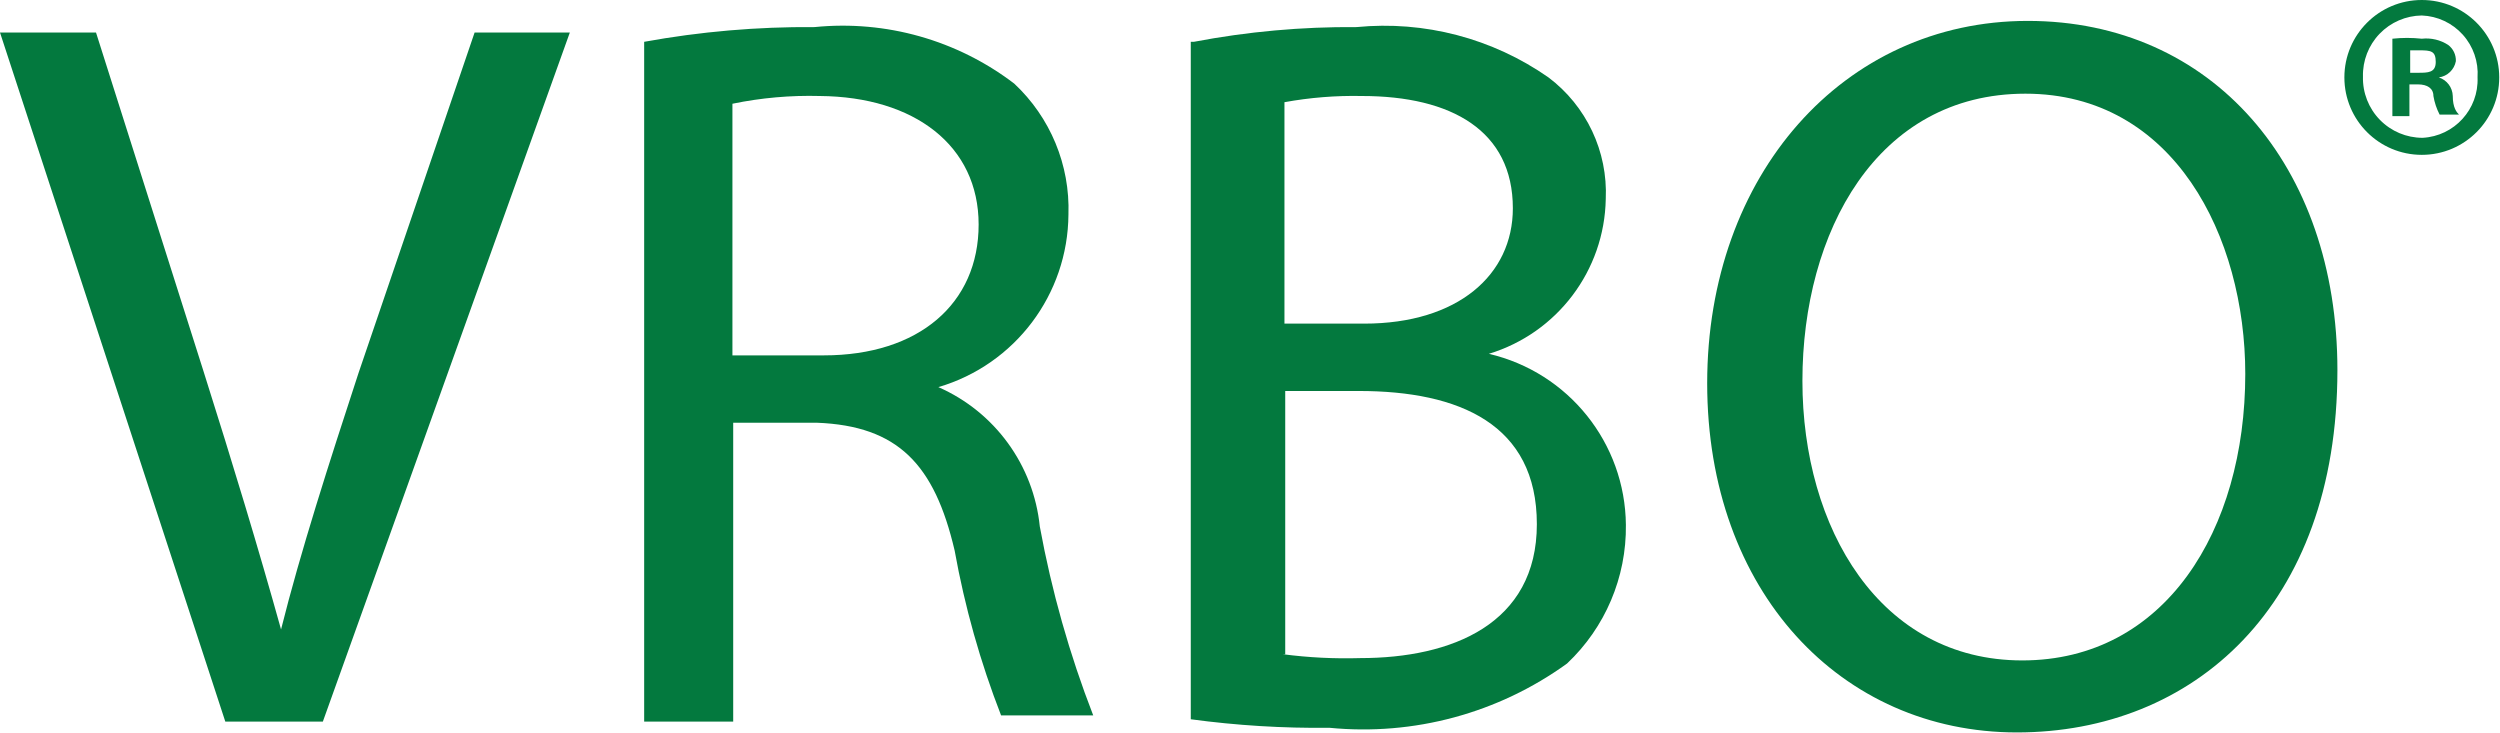
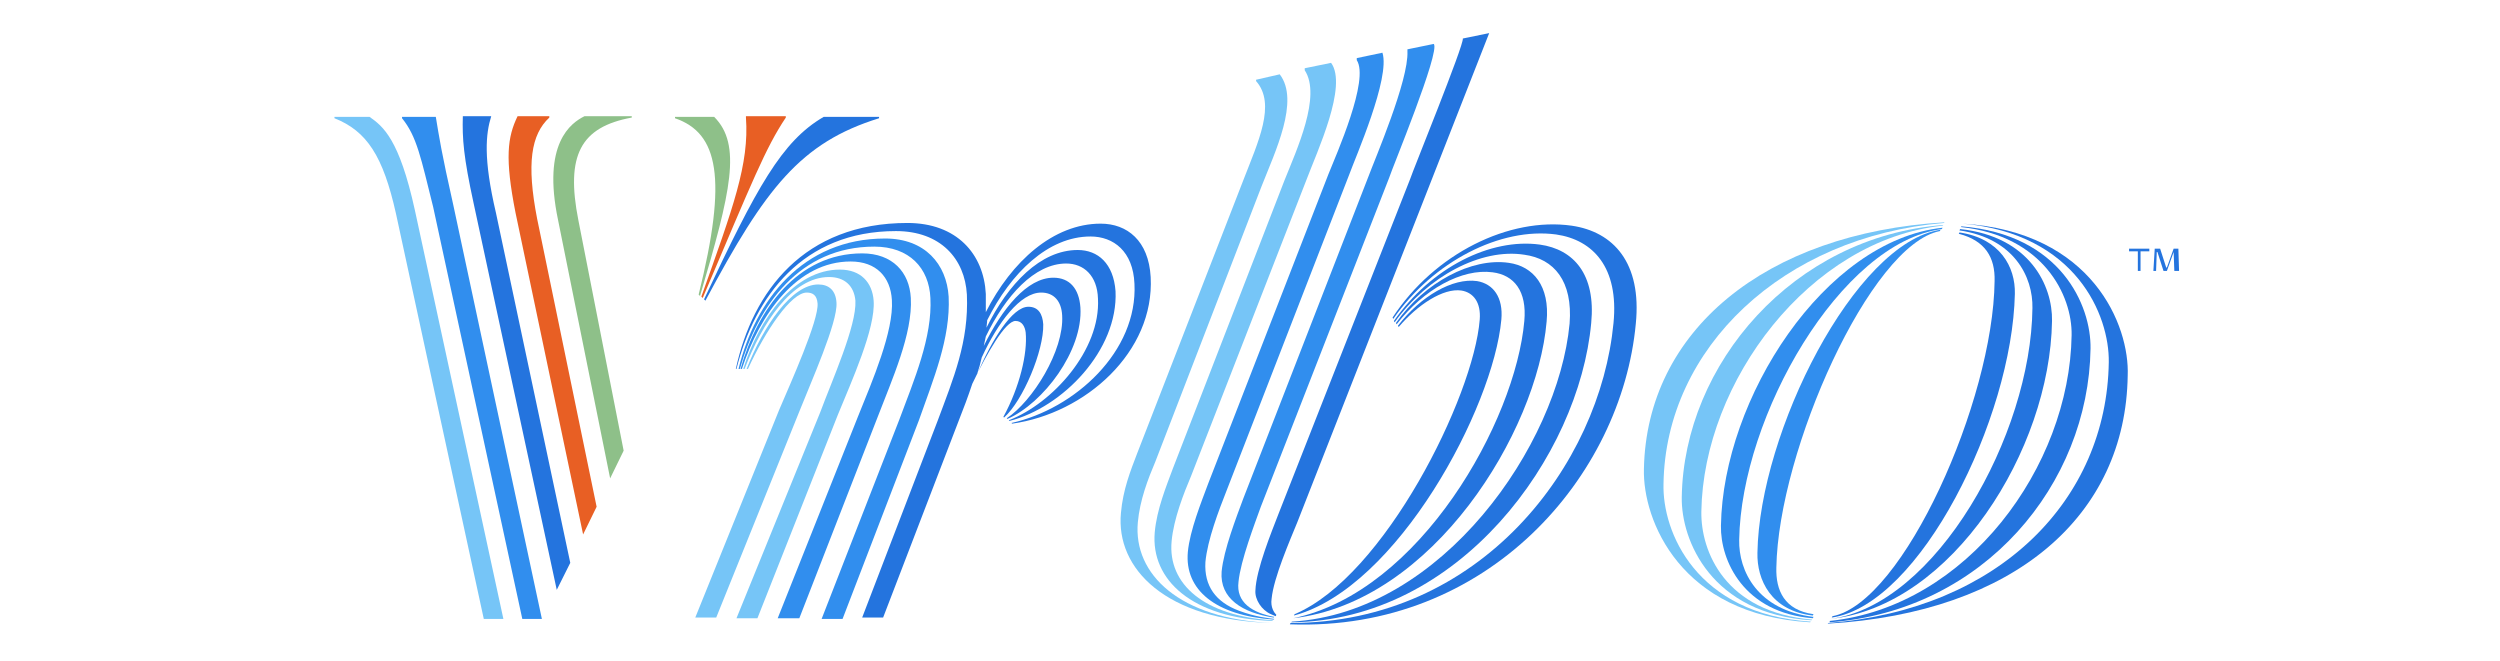
- <svg xmlns="http://www.w3.org/2000/svg" viewBox="0 0 32.29 9.46">
-   <defs>
-     <style>.cls-1{fill:#03793e;}</style>
-   </defs>
-   <g id="Layer_2" data-name="Layer 2">
-     <g id="Layer_1-2" data-name="Layer 1">
-       <path class="cls-1" d="M2.91,9.32,0,.42H1.24L2.63,4.8c.38,1.2.71,2.29,1,3.33h0c.25-1,.62-2.15,1-3.31L6.13.42H7.36L4.17,9.32Z" />
-       <path class="cls-1" d="M8.32.54a11.78,11.78,0,0,1,2.2-.19,3.65,3.65,0,0,1,2.58.73,2.21,2.21,0,0,1,.7,1.69A2.34,2.34,0,0,1,12.12,5v0a2.21,2.21,0,0,1,1.31,1.8,13.44,13.44,0,0,0,.69,2.44H12.93a11.45,11.45,0,0,1-.6-2.13C12.07,6,11.6,5.5,10.55,5.46H9.47V9.32H8.32V.54ZM9.47,4.59h1.17c1.23,0,2-.67,2-1.69s-.83-1.65-2.05-1.66a4.92,4.92,0,0,0-1.13.1V4.59Z" />
-       <path class="cls-1" d="M15.42.54a10.76,10.76,0,0,1,2.1-.19A3.7,3.7,0,0,1,20,1a1.86,1.86,0,0,1,.74,1.57,2.13,2.13,0,0,1-1.51,2v0A2.29,2.29,0,0,1,21,6.78a2.42,2.42,0,0,1-.76,1.79,4.49,4.49,0,0,1-3.07.83,12.26,12.26,0,0,1-1.79-.11V.54Zm1.15,3.64h1.05c1.21,0,1.92-.63,1.92-1.49,0-1-.79-1.45-1.95-1.45a5,5,0,0,0-1,.08V4.18Zm0,4.27a6.28,6.28,0,0,0,1,.05c1.18,0,2.28-.44,2.28-1.73s-1-1.72-2.3-1.72h-.95v3.4Z" />
-       <path class="cls-1" d="M30.19,4.78c0,3.06-1.87,4.68-4.14,4.68s-4-1.82-4-4.51S23.81.27,26.19.27s4,1.87,4,4.51Zm-6.91.14c0,1.9,1,3.61,2.84,3.61S29,6.85,29,4.83c0-1.77-.92-3.62-2.84-3.62S23.28,3,23.28,4.92Z" />
-       <path class="cls-1" d="M31.28,0a1,1,0,1,1-1,1,1,1,0,0,1,1-1Zm0,.2a.77.77,0,0,0-.76.79.77.77,0,0,0,.77.79A.75.75,0,0,0,32,1,.75.75,0,0,0,31.28.2Zm-.15,1.3h-.23v-1a1.76,1.76,0,0,1,.38,0,.52.52,0,0,1,.34.08.25.25,0,0,1,.1.21A.26.26,0,0,1,31.5,1h0a.26.26,0,0,1,.18.24c0,.15.05.21.08.24h-.25a.81.81,0,0,1-.08-.24c0-.1-.08-.15-.2-.15h-.11V1.5Zm0-.56h.1c.13,0,.23,0,.23-.14S31.4.65,31.25.65h-.12V.94Z" />
+ <svg xmlns="http://www.w3.org/2000/svg" version="1.1" id="Layer_1" x="0px" y="0px" viewBox="0 0 370 97.7" style="enable-background:new 0 0 370 97.7;" xml:space="preserve">
+   <style type="text/css">
+ 	.st0{fill:#2474DE;}
+ 	.st1{fill:#76C5F7;}
+ 	.st2{fill:#318EEE;}
+ 	.st3{fill:#8EC089;}
+ 	.st4{fill:#E85F24;}
+ </style>
+   <g>
+     <path class="st0" d="M316.8,37.2v2.9h-0.4v-2.9h-1.3v-0.4h3v0.4H316.8z M321.8,40.1l-0.1-2.8l0,0l-1,2.8h-0.5l-0.9-2.8h-0.1   l-0.1,2.8h-0.4l0.2-3.3h0.8l0.9,2.8h0.1l1-2.8h0.7l0.1,3.3H321.8z" />
+     <g id="Stripes_6_">
+       <g id="_x30__6_">
+         <g id="Right_bowl_6_">
+           <path class="st0" d="M270.8,92.1c22.9-1.7,38.3-20.5,38.6-40.5c0.1-6.4-4.4-16.9-19.1-18.1l-0.1,0.1c12.2,1.3,16.5,10.1,16.4,16      c-0.3,19.5-15.5,40.2-35.8,42.3L270.8,92.1z" />
+           <path class="st0" d="M271.2,91.2l-0.1,0.2c13.1-1.9,26.7-29.5,27.1-47.9c0.1-4-2.2-8.2-8.2-9.1l-0.1,0.2c3.9,1,5.4,3.5,5.3,7      C295,59.3,281.7,89.2,271.2,91.2z" />
+           <path class="st0" d="M270.9,91.6c18-1.9,32.5-25,32.8-44.1c0.1-5.2-3.3-12.5-13.6-13.6l-0.1,0.2c8.1,1.2,10.9,6.9,10.8,11.5      C300.6,64.4,286.5,89.6,270.9,91.6L270.9,91.6z" />
+           <path class="st0" d="M290.5,33.1L290.5,33.1c16.8,1.5,21.7,13.6,21.6,20.5c-0.3,20.3-16.1,36.6-41.5,38.6l-0.1,0.1      c27.8-1.6,44.1-16.1,44.4-36.7C315.2,48.2,309.7,34.3,290.5,33.1z" />
+         </g>
+         <g id="Left_bowl_6_">
+           <path class="st1" d="M246.2,71.6c0.3-20.1,17.7-36.6,41.5-38.6l0.1-0.1c-26.6,1.6-44.1,16.1-44.5,36.5      c-0.2,7.6,5.4,21.6,24.6,22.7l0.1-0.1C251,90.9,246,78.7,246.2,71.6z" />
+           <path class="st2" d="M262.9,84c0.3-17.3,13.9-47.8,24.2-49.8l0.1-0.2c-12.7,1.9-26.8,30-27.1,47.8c-0.1,4,2,8.6,8.2,9.3l0.1-0.2      C264.1,90.3,262.8,87.4,262.9,84z" />
+           <path class="st1" d="M251.8,75.7c0.3-19.2,16-40.2,35.7-42.3l0.1-0.1c-22.2,1.7-38.4,20.6-38.7,40.3      c-0.1,6.4,4.4,17.3,19.2,18.2l0.1-0.1C255.3,90.6,251.7,81.6,251.8,75.7z" />
+           <path class="st2" d="M257.4,79.9c0.3-18.3,15-44,30-46l0.1-0.2c-17.5,1.9-32.5,25.3-32.8,44.1c-0.1,5.2,3.4,12.9,13.6,13.7      l0.1-0.2C260.1,90.3,257.3,84.5,257.4,79.9z" />
+         </g>
+       </g>
+       <g id="b_6_">
+         <g id="Bowl_6_">
+           <path class="st0" d="M191.4,91.5L191.4,91.5c20.7-2.4,36.1-27.6,37.5-43.9c0.5-5.3-2-8.2-5.6-8.7c-5.5-0.8-12.5,2.9-16.7,8.9      l0.1,0.2c4-5.2,9.7-8.3,14.2-7.7c3.2,0.4,5.1,2.8,4.7,7.2C224.3,62.3,210.2,87.6,191.4,91.5z" />
+           <path class="st0" d="M191.6,90.9l-0.1,0.2c15.3-4.1,29.5-30.7,30.7-43.8c0.3-3.3-1.2-5.3-3.6-5.7c-3.6-0.5-8.3,2.2-11.7,6.6      l0.1,0.2c2.8-3.3,6.6-5.8,9.3-5.4c1.8,0.3,2.9,1.8,2.7,4.3C218.1,58.7,204.9,85.3,191.6,90.9z" />
+           <path class="st0" d="M235.5,47.8c0.7-7.2-2.6-10.9-7.6-11.6c-7.3-1-16.1,3.4-21.6,11.3l0.1,0.2c4.9-6.8,12.8-11,19.2-10      c4.4,0.6,7.2,3.9,6.7,10.2c-1.7,18-18.9,42.8-41.1,44.1l-0.1,0.1C216,91.9,233.7,67.5,235.5,47.8z" />
+           <path class="st0" d="M232.6,33.4c-9.2-1.3-20.3,4.1-26.5,13.6l0.1,0.2c5.9-8.5,15.9-13.6,24.1-12.5c5.5,0.8,9.3,4.9,8.5,13.1      c-2,21-19.6,44.4-47.8,44.4l-0.1,0.2c29.3,1.1,49.1-21.9,51.2-44.5C243,38.9,238.8,34.3,232.6,33.4z" />
+         </g>
+         <g id="Stem_12_">
+           <path class="st0" d="M189.2,76.1c-1,2.6-3.3,8.2-3.4,11.3c-0.1,1.3,0.9,2.9,2.3,3.5c0.3,0.1,0.4,0.2,0.7,0.3l0.1-0.2      c-0.3-0.3-0.9-1.1-0.7-2.4c0.3-3.1,2.7-8.6,3.8-11.3l28.4-72.4l-3.9,0.8c0.2,0.9-7.5,19.8-7.8,20.8L189.2,76.1z" />
+           <path class="st1" d="M190.1,26.7l-16.5,42.6c-1,2.7-2.4,6.1-2.7,9.5c-0.6,7,5.5,12.7,17.4,13.1l0.1-0.1      c-10.1-0.6-15.6-5.3-15-11.7c0.3-3.3,1.8-7.1,2.9-9.7l17.1-43.9c1.5-4,6.1-13.8,3.6-17.2l-3.9,0.8v0.3      C195.6,14.2,191.9,22.2,190.1,26.7z" />
+           <path class="st2" d="M196.6,25.8l-17.8,45.8c-1,2.7-2.7,6.9-3,10.1c-0.5,5.6,4.1,9.4,12.7,10l0.1-0.1c-0.8-0.1-2.8-0.3-5.2-1.2      c-3.5-1.3-5.2-3.7-5-7.2c0.3-3.3,2-7.7,3.1-10.5l18.2-46.9c0.9-2.5,6.1-14.3,4.9-18l-3.8,0.8v0.3      C202.7,11.8,197.8,22.8,196.6,25.8z" />
+           <path class="st2" d="M184,73.8c-1,2.7-2.9,7.6-3.2,10.8c-0.3,4,3.1,6.1,7.7,6.8l0.1-0.1c-3.2-0.6-5.7-2.1-5.3-5.2      c0.3-3.1,2.4-8.6,3.3-11.1l19-48.7c0.4-1.3,7.6-18.7,6.6-19.8l-3.9,0.8v0.3c0.2,4.3-4.8,15.9-5.8,18.6L184,73.8z" />
+           <path class="st1" d="M188.2,92.2c-13.6-0.6-20.5-7.2-19.8-14.9c0.3-3.3,1.5-6.4,2.6-9l15.7-40.7c2-5.1,5.7-12.7,2.7-16.6      l-3.5,0.8V12c3,3.4,0.3,9-1.9,14.7l-15.7,40.4c-1,2.6-2.1,5.4-2.4,8.8C165.1,84.2,172.6,91.8,188.2,92.2L188.2,92.2z" />
+         </g>
+       </g>
+       <g id="r_6_">
+         <path class="st0" d="M170.3,41c-0.3-5.4-3.5-7.9-7.4-7.9c-7,0-13.2,5.6-17,13.1c0-0.9,0-1.7,0-2.7c-0.3-5.9-4.3-10.5-11.6-10.5     c-15.3,0-22.9,10.1-25.4,21.6h0.1c2.7-10.7,9.8-20.4,23.6-20.4c6.6,0,10.2,4.1,10.5,9.4c0.3,7-2,12.4-4.3,18.6l-11.2,29.2h3.1     l11.1-28.9c0.8-2,1.5-3.9,2.1-5.7l0,0c2.2-4.6,4.9-9.3,6.4-9.3c1,0,1.4,0.9,1.5,1.7c0.3,3.1-0.9,8.1-3.3,12.5l0.1,0.1     c2.8-2.5,5.9-9.9,5.8-13.8c-0.1-1.5-0.7-2.6-2.2-2.6c-2.4,0-5.4,4.9-7.6,10c0.3-0.9,0.5-1.6,0.7-2.5c2.4-5.2,5.7-9.6,8.8-9.6     c1.9,0,3,1.3,3.1,3.4c0.3,5.2-4.4,12.7-8.2,15.2l0.1,0.1c5.3-2.3,11.2-10.1,10.8-16.5c-0.2-2.8-1.6-4.4-4-4.4     c-3.9,0-7.6,4.6-10.3,10.1c0.1-0.4,0.2-0.9,0.3-1.4c2.9-6,7.2-10.8,11.9-10.8c2.6,0,4.6,1.8,4.7,5.2c0.4,7.6-6.7,15.5-13.2,18     l0.1,0.1c7.9-2,16.1-10.5,15.7-19.2c-0.3-4.1-2.6-6.1-5.6-6.1c-5.5,0-10.3,5-13.5,11.5c0-0.3,0.1-0.7,0.1-1.1     c3.5-7,9-12.4,15.3-12.4c3.4,0,6.3,2.2,6.5,7c0.5,10-8.8,18.5-18.2,20.6l0.1,0.1C160.6,61.2,170.9,52.1,170.3,41z" />
+         <path class="st1" d="M129.3,44.5c-0.2-2.7-1.9-4.6-5-4.6c-6.7,0-11.9,7.1-14.3,14.7h0.2c2.6-6.8,7-13.6,12.5-13.6     c2.3,0,3.7,1.3,3.9,3.5c0.2,3.7-3.5,11.9-5.2,16.5L109,91.5h3.1l11.9-30.1C126,56.5,129.6,48.6,129.3,44.5z" />
+         <path class="st1" d="M123.8,44.8c-0.1-1.8-1.1-2.7-2.7-2.7c-3.9,0-8.1,6.1-10.6,12.5h0.2c2.6-5.7,6.4-11.3,8.7-11.3     c0.9,0,1.5,0.4,1.6,1.6c0.2,2.5-4,11.8-5.7,15.8l-12.4,30.7h3.1l12.3-30.5C120,56.6,124,47.7,123.8,44.8z" />
+         <path class="st2" d="M140.4,43.9c-0.3-4.8-3.5-8.6-9.4-8.6c-12.2,0-19.2,9.1-21.7,19.3h0.2c2.7-9.5,8.9-18.1,19.9-18.1     c5.2,0,8.1,3.2,8.3,7.6c0.3,5.8-2.4,12.1-4.6,18l-11.5,29.5h3.1L136,62.2C138.1,56.2,140.7,50.1,140.4,43.9z" />
+         <path class="st2" d="M134.8,44.1c-0.2-3.8-2.7-6.6-7.2-6.6c-9.6,0-15.5,8.3-18,17.1h0.2c2.7-8.2,8.2-15.9,16.1-15.9     c3.8,0,5.9,2.3,6.1,5.7c0.3,4.6-2.9,12-5,17.2l-11.9,29.9h3.2l11.6-29.8C132,56.2,135.1,49.4,134.8,44.1z" />
+       </g>
+       <g id="V_6_">
+         <g id="Stem_11_">
+           <path class="st3" d="M90.3,70.8l2-4.1l-6.7-34.1c-1.9-9.6,0.3-13.8,7.9-15.2v-0.2h-7c-2,1-6.3,4-3.9,15.4L90.3,70.8z" />
+           <path class="st4" d="M86.3,79.1l2-4.1l-8.8-42.6c-1.6-8.2-0.9-12.5,1.8-15v-0.2h-4.7c-1.5,3.1-1.9,6.2-0.3,14.3L86.3,79.1z" />
+           <path class="st2" d="M64.5,17.3h-5v0.2c2.2,2.7,2.8,5.9,4.6,13.1l13.2,61h2.9L67.1,30.4C65.3,22.4,65,20.3,64.5,17.3z" />
+           <path class="st0" d="M82.4,87.3l2-4l-11-51.8c-1.9-8.1-1.5-11.7-0.7-14.3h-4.2c-0.1,3.3,0.1,6,1.6,12.9L82.4,87.3z" />
+           <path class="st1" d="M54.7,17.3h-5.2v0.2c4.8,1.9,7.2,5.6,9.1,14.1c0,0.1,13,60,13,60h2.9L61.4,31.1      C59.1,20.6,56.7,18.7,54.7,17.3z" />
+         </g>
+         <g id="Finial_6_">
+           <path class="st4" d="M103.8,43.9l0.2,0.2c7.4-17.4,9.3-22.2,12.3-26.7v-0.2h-5.9v0.2C110.9,24.3,108.5,30.7,103.8,43.9z" />
+           <path class="st0" d="M121.9,17.3c-6.2,3.6-9.9,10.4-17.7,27l0.2,0.2c8.9-16.7,14.1-23.4,25.7-27v-0.2H121.9z" />
+           <path class="st3" d="M103.4,43.6l0.2,0.2c4.6-15.5,6.2-22.4,2.1-26.5h-5.8v0.2C106.3,19.7,107.7,26.3,103.4,43.6z" />
+         </g>
+       </g>
    </g>
  </g>
</svg>
